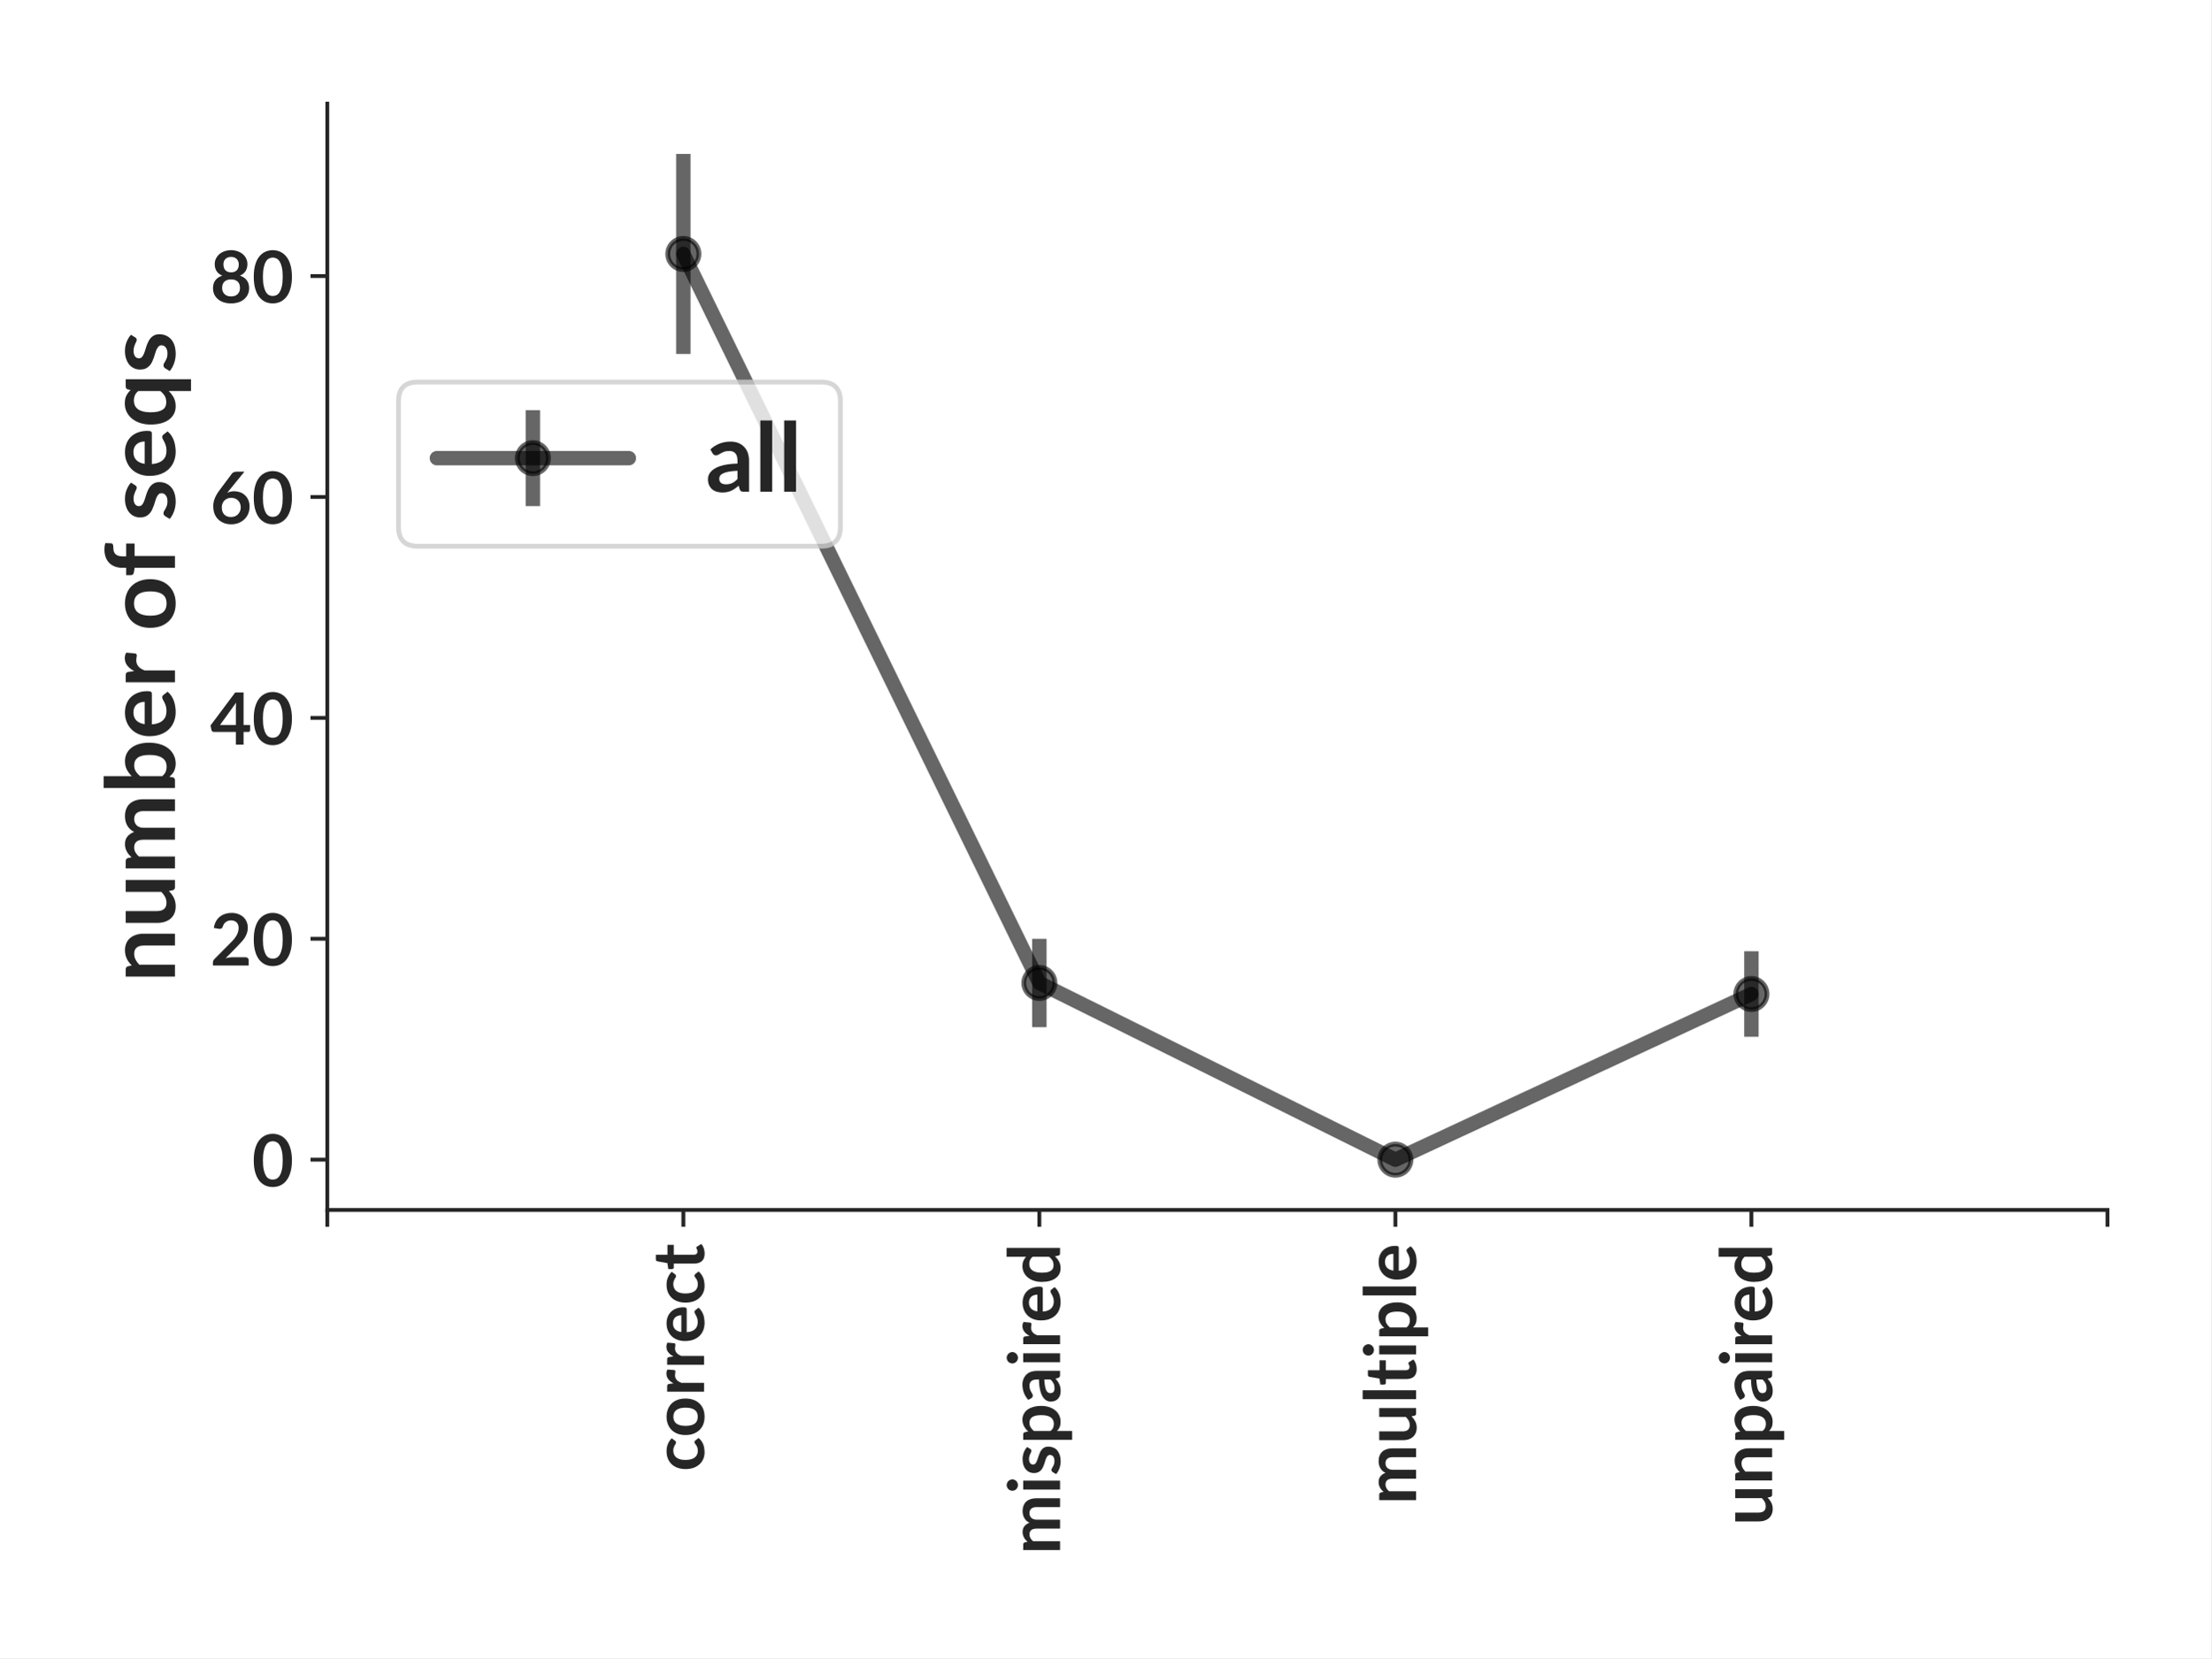
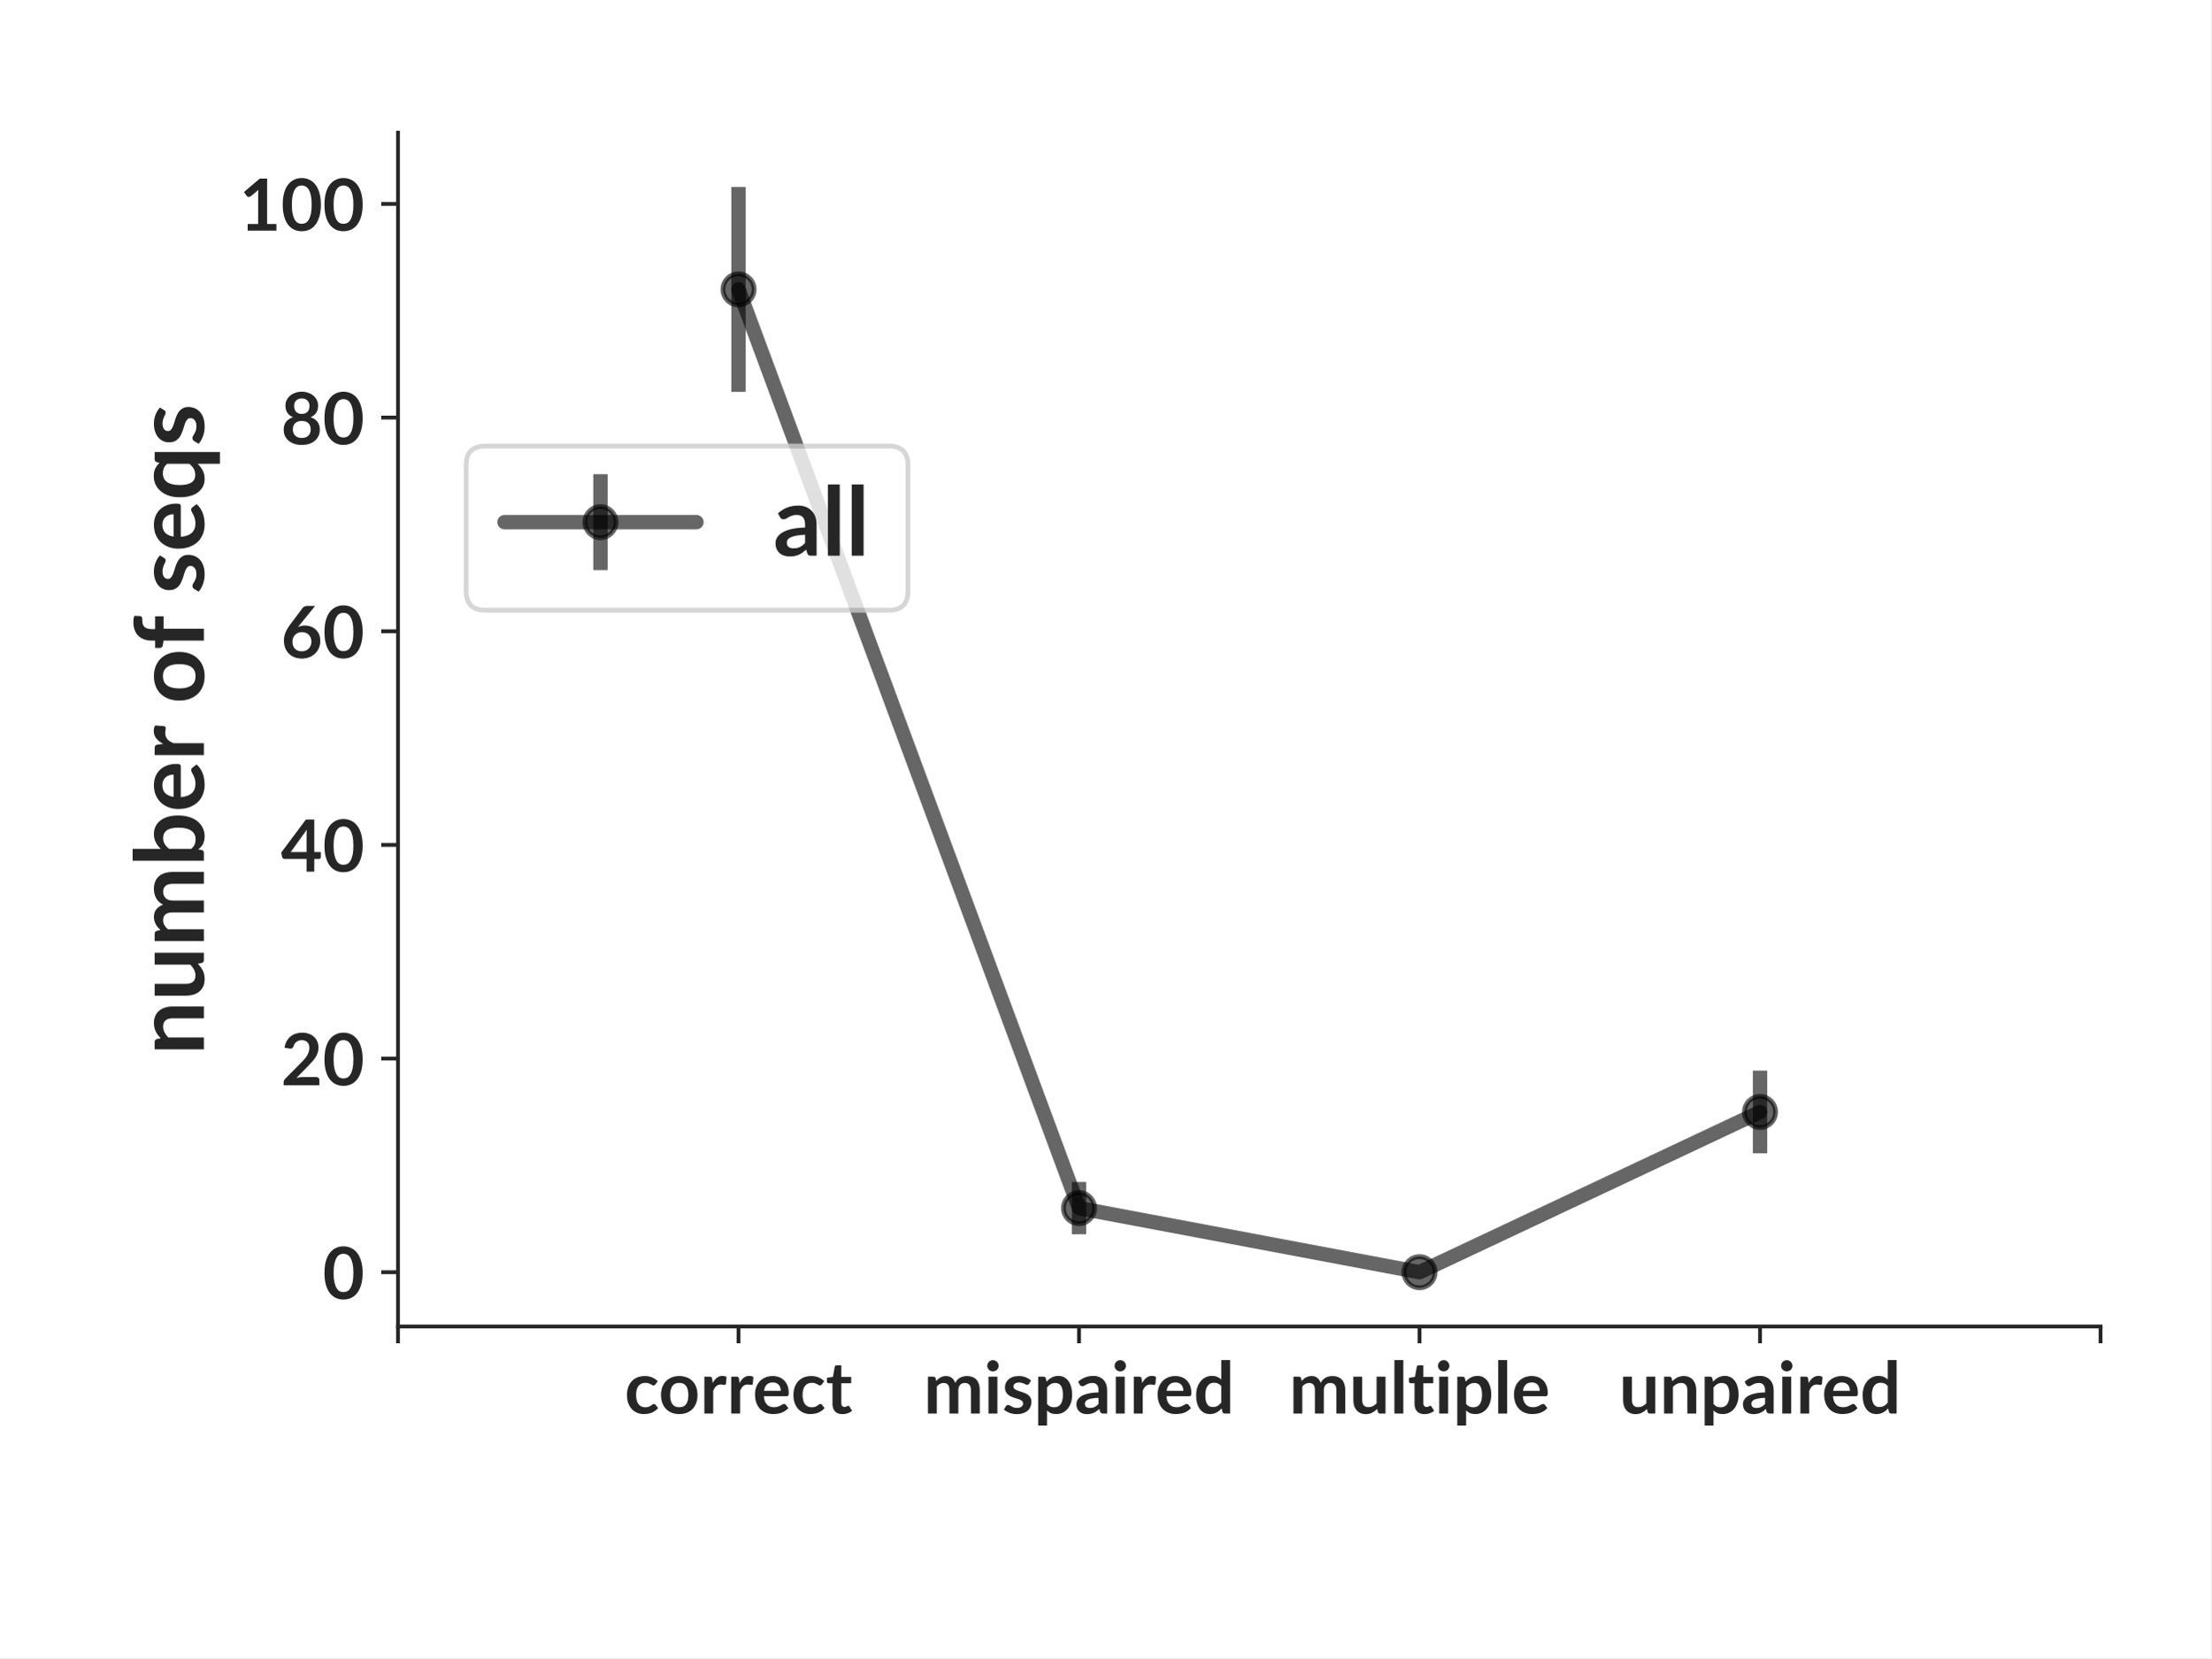
- <svg xmlns="http://www.w3.org/2000/svg" xmlns:xlink="http://www.w3.org/1999/xlink" height="345.6pt" version="1.1" viewBox="0 0 460.8 345.6" width="460.8pt">
+ <svg xmlns="http://www.w3.org/2000/svg" xmlns:xlink="http://www.w3.org/1999/xlink" width="460.8pt" height="345.6pt" viewBox="0 0 460.8 345.6" version="1.1">
  <defs>
-     <style type="text/css">*{stroke-linecap:butt;stroke-linejoin:round;}</style>
+     <style type="text/css">*{stroke-linejoin: round; stroke-linecap: butt}</style>
  </defs>
  <g id="figure_1">
    <g id="patch_1">
-       <path d="M 0 345.6  L 460.8 345.6  L 460.8 0  L 0 0  z " style="fill:#ffffff;" />
+       <path d="M 0 345.6  L 460.8 345.6  L 460.8 0  L 0 0  z " style="fill: #ffffff" />
    </g>
    <g id="axes_1">
      <g id="patch_2">
-         <path d="M 68.209 252.198  L 439.2 252.198  L 439.2 21.6  L 68.209 21.6  z " style="fill:#ffffff;" />
+         <path d="M 82.944 276.48  L 437.76 276.48  L 437.76 27.648  L 82.944 27.648  z " style="fill: #ffffff" />
      </g>
      <g id="matplotlib.axis_1">
        <g id="xtick_1">
          <g id="line2d_1">
            <defs>
-               <path d="M 0 0  L 0 3.5  " id="m0f24b925af" style="stroke:#262626;stroke-width:0.8;" />
+               <path id="m043b05d8f8" d="M 0 0  L 0 3.5  " style="stroke: #262626; stroke-width: 0.8" />
            </defs>
            <g>
-               <use style="fill:#262626;stroke:#262626;stroke-width:0.8;" x="68.209" xlink:href="#m0f24b925af" y="252.198" />
+               <use xlink:href="#m043b05d8f8" x="82.944" y="276.48" style="fill: #262626; stroke: #262626; stroke-width: 0.8" />
            </g>
          </g>
        </g>
        <g id="xtick_2">
          <g id="line2d_2">
            <g>
-               <use style="fill:#262626;stroke:#262626;stroke-width:0.8;" x="142.407" xlink:href="#m0f24b925af" y="252.198" />
+               <use xlink:href="#m043b05d8f8" x="153.907" y="276.48" style="fill: #262626; stroke: #262626; stroke-width: 0.8" />
            </g>
          </g>
          <g id="text_1">
-             <text style="fill:#262626;font-family:Lato;font-size:15px;font-stretch:normal;font-style:normal;font-weight:bold;" transform="translate(146.7235 306.7008)rotate(-90)">correct</text>
+             <text style="font-weight: 700; font-size: 15px; font-family: 'Lato'; text-anchor: middle; fill: #262626" x="153.907" y="294.625" transform="rotate(-0 153.9072 294.6245)">correct</text>
          </g>
        </g>
        <g id="xtick_3">
          <g id="line2d_3">
            <g>
-               <use style="fill:#262626;stroke:#262626;stroke-width:0.8;" x="216.606" xlink:href="#m0f24b925af" y="252.198" />
+               <use xlink:href="#m043b05d8f8" x="224.87" y="276.48" style="fill: #262626; stroke: #262626; stroke-width: 0.8" />
            </g>
          </g>
          <g id="text_2">
-             <text style="fill:#262626;font-family:Lato;font-size:15px;font-stretch:normal;font-style:normal;font-weight:bold;" transform="translate(220.9216 324)rotate(-90)">mispaired</text>
+             <text style="font-weight: 700; font-size: 15px; font-family: 'Lato'; text-anchor: middle; fill: #262626" x="224.87" y="294.625" transform="rotate(-0 224.8704 294.6245)">mispaired</text>
          </g>
        </g>
        <g id="xtick_4">
          <g id="line2d_4">
            <g>
-               <use style="fill:#262626;stroke:#262626;stroke-width:0.8;" x="290.804" xlink:href="#m0f24b925af" y="252.198" />
+               <use xlink:href="#m043b05d8f8" x="295.834" y="276.48" style="fill: #262626; stroke: #262626; stroke-width: 0.8" />
            </g>
          </g>
          <g id="text_3">
-             <text style="fill:#262626;font-family:Lato;font-size:15px;font-stretch:normal;font-style:normal;font-weight:bold;" transform="translate(295.1198 313.5961)rotate(-90)">multiple</text>
+             <text style="font-weight: 700; font-size: 15px; font-family: 'Lato'; text-anchor: middle; fill: #262626" x="295.834" y="294.625" transform="rotate(-0 295.8336 294.6245)">multiple</text>
          </g>
        </g>
        <g id="xtick_5">
          <g id="line2d_5">
            <g>
-               <use style="fill:#262626;stroke:#262626;stroke-width:0.8;" x="365.002" xlink:href="#m0f24b925af" y="252.198" />
+               <use xlink:href="#m043b05d8f8" x="366.797" y="276.48" style="fill: #262626; stroke: #262626; stroke-width: 0.8" />
            </g>
          </g>
          <g id="text_4">
-             <text style="fill:#262626;font-family:Lato;font-size:15px;font-stretch:normal;font-style:normal;font-weight:bold;" transform="translate(369.3179 317.9555)rotate(-90)">unpaired</text>
+             <text style="font-weight: 700; font-size: 15px; font-family: 'Lato'; text-anchor: middle; fill: #262626" x="366.797" y="294.625" transform="rotate(-0 366.7968 294.6245)">unpaired</text>
          </g>
        </g>
        <g id="xtick_6">
          <g id="line2d_6">
            <g>
-               <use style="fill:#262626;stroke:#262626;stroke-width:0.8;" x="439.2" xlink:href="#m0f24b925af" y="252.198" />
+               <use xlink:href="#m043b05d8f8" x="437.76" y="276.48" style="fill: #262626; stroke: #262626; stroke-width: 0.8" />
            </g>
          </g>
        </g>
      </g>
      <g id="matplotlib.axis_2">
        <g id="ytick_1">
          <g id="line2d_7">
            <defs>
-               <path d="M 0 0  L -3.5 0  " id="m874722bcc2" style="stroke:#262626;stroke-width:0.8;" />
+               <path id="m1f89df75e1" d="M 0 0  L -3.5 0  " style="stroke: #262626; stroke-width: 0.8" />
            </defs>
            <g>
-               <use style="fill:#262626;stroke:#262626;stroke-width:0.8;" x="68.209" xlink:href="#m874722bcc2" y="241.716" />
+               <use xlink:href="#m1f89df75e1" x="82.944" y="265.169" style="fill: #262626; stroke: #262626; stroke-width: 0.8" />
            </g>
          </g>
          <g id="text_5">
-             <text style="fill:#262626;font-family:Lato;font-size:15px;font-stretch:normal;font-style:normal;font-weight:bold;text-anchor:end;" transform="rotate(-0, 61.20938, 247.2882)" x="61.209" y="247.288">0</text>
+             <text style="font-weight: 700; font-size: 15px; font-family: 'Lato'; text-anchor: end; fill: #262626" x="75.944" y="270.742" transform="rotate(-0 75.944 270.7417)">0</text>
          </g>
        </g>
        <g id="ytick_2">
          <g id="line2d_8">
            <g>
-               <use style="fill:#262626;stroke:#262626;stroke-width:0.8;" x="68.209" xlink:href="#m874722bcc2" y="195.671" />
+               <use xlink:href="#m1f89df75e1" x="82.944" y="220.636" style="fill: #262626; stroke: #262626; stroke-width: 0.8" />
            </g>
          </g>
          <g id="text_6">
-             <text style="fill:#262626;font-family:Lato;font-size:15px;font-stretch:normal;font-style:normal;font-weight:bold;text-anchor:end;" transform="rotate(-0, 61.20938, 201.2428)" x="61.209" y="201.243">20</text>
+             <text style="font-weight: 700; font-size: 15px; font-family: 'Lato'; text-anchor: end; fill: #262626" x="75.944" y="226.208" transform="rotate(-0 75.944 226.2084)">20</text>
          </g>
        </g>
        <g id="ytick_3">
          <g id="line2d_9">
            <g>
-               <use style="fill:#262626;stroke:#262626;stroke-width:0.8;" x="68.209" xlink:href="#m874722bcc2" y="149.625" />
+               <use xlink:href="#m1f89df75e1" x="82.944" y="176.103" style="fill: #262626; stroke: #262626; stroke-width: 0.8" />
            </g>
          </g>
          <g id="text_7">
-             <text style="fill:#262626;font-family:Lato;font-size:15px;font-stretch:normal;font-style:normal;font-weight:bold;text-anchor:end;" transform="rotate(-0, 61.20938, 155.1973)" x="61.209" y="155.197">40</text>
+             <text style="font-weight: 700; font-size: 15px; font-family: 'Lato'; text-anchor: end; fill: #262626" x="75.944" y="181.675" transform="rotate(-0 75.944 181.675)">40</text>
          </g>
        </g>
        <g id="ytick_4">
          <g id="line2d_10">
            <g>
-               <use style="fill:#262626;stroke:#262626;stroke-width:0.8;" x="68.209" xlink:href="#m874722bcc2" y="103.58" />
+               <use xlink:href="#m1f89df75e1" x="82.944" y="131.569" style="fill: #262626; stroke: #262626; stroke-width: 0.8" />
            </g>
          </g>
          <g id="text_8">
-             <text style="fill:#262626;font-family:Lato;font-size:15px;font-stretch:normal;font-style:normal;font-weight:bold;text-anchor:end;" transform="rotate(-0, 61.20938, 109.1519)" x="61.209" y="109.152">60</text>
+             <text style="font-weight: 700; font-size: 15px; font-family: 'Lato'; text-anchor: end; fill: #262626" x="75.944" y="137.142" transform="rotate(-0 75.944 137.1416)">60</text>
          </g>
        </g>
        <g id="ytick_5">
          <g id="line2d_11">
            <g>
-               <use style="fill:#262626;stroke:#262626;stroke-width:0.8;" x="68.209" xlink:href="#m874722bcc2" y="57.534" />
+               <use xlink:href="#m1f89df75e1" x="82.944" y="87.036" style="fill: #262626; stroke: #262626; stroke-width: 0.8" />
            </g>
          </g>
          <g id="text_9">
-             <text style="fill:#262626;font-family:Lato;font-size:15px;font-stretch:normal;font-style:normal;font-weight:bold;text-anchor:end;" transform="rotate(-0, 61.20938, 63.10648)" x="61.209" y="63.106">80</text>
+             <text style="font-weight: 700; font-size: 15px; font-family: 'Lato'; text-anchor: end; fill: #262626" x="75.944" y="92.608" transform="rotate(-0 75.944 92.60828)">80</text>
          </g>
        </g>
-         <g id="text_10">
-           <text style="fill:#262626;font-family:Lato;font-size:20px;font-stretch:normal;font-style:normal;font-weight:bold;text-anchor:middle;" transform="rotate(-90, 36.45938, 136.8988)" x="36.459" y="136.899">number of seqs</text>
+         <g id="ytick_6">
+           <g id="line2d_12">
+             <g>
+               <use xlink:href="#m1f89df75e1" x="82.944" y="42.503" style="fill: #262626; stroke: #262626; stroke-width: 0.8" />
+             </g>
+           </g>
+           <g id="text_10">
+             <text style="font-weight: 700; font-size: 15px; font-family: 'Lato'; text-anchor: end; fill: #262626" x="75.944" y="48.075" transform="rotate(-0 75.944 48.07492)">100</text>
+           </g>
+         </g>
+         <g id="text_11">
+           <text style="font-weight: 700; font-size: 20px; font-family: 'Lato'; text-anchor: middle; fill: #262626" x="42.494" y="152.064" transform="rotate(-90 42.494 152.064)">number of seqs</text>
        </g>
      </g>
      <g id="LineCollection_1">
-         <path clip-path="url(#p9a5a39ab54)" d="M 142.407 73.778  L 142.407 32.082  " style="fill:none;stroke:#000000;stroke-opacity:0.6;stroke-width:3;" />
-         <path clip-path="url(#p9a5a39ab54)" d="M 216.606 214.089  L 216.606 195.671  " style="fill:none;stroke:#000000;stroke-opacity:0.6;stroke-width:3;" />
-         <path clip-path="url(#p9a5a39ab54)" d="M 290.804 241.716  L 290.804 241.716  " style="fill:none;stroke:#000000;stroke-opacity:0.6;stroke-width:3;" />
-         <path clip-path="url(#p9a5a39ab54)" d="M 365.002 216.099  L 365.002 198.265  " style="fill:none;stroke:#000000;stroke-opacity:0.6;stroke-width:3;" />
+         <path d="M 153.907 81.673  L 153.907 38.959  " clip-path="url(#p48be65eff3)" style="fill: none; stroke: #000000; stroke-opacity: 0.6; stroke-width: 3" />
+         <path d="M 224.87 257.264  L 224.87 246.355  " clip-path="url(#p48be65eff3)" style="fill: none; stroke: #000000; stroke-opacity: 0.6; stroke-width: 3" />
+         <path d="M 295.834 265.169  L 295.834 265.169  " clip-path="url(#p48be65eff3)" style="fill: none; stroke: #000000; stroke-opacity: 0.6; stroke-width: 3" />
+         <path d="M 366.797 240.393  L 366.797 223.146  " clip-path="url(#p48be65eff3)" style="fill: none; stroke: #000000; stroke-opacity: 0.6; stroke-width: 3" />
      </g>
-       <g id="line2d_12">
-         <path clip-path="url(#p9a5a39ab54)" d="M 142.407 52.93  L 216.606 204.88  L 290.804 241.716  L 365.002 207.182  " style="fill:none;stroke:#000000;stroke-linecap:round;stroke-opacity:0.6;stroke-width:3;" />
+       <g id="line2d_13">
+         <path d="M 153.907 60.316  L 224.87 251.809  L 295.834 265.169  L 366.797 231.769  " clip-path="url(#p48be65eff3)" style="fill: none; stroke: #000000; stroke-opacity: 0.6; stroke-width: 3; stroke-linecap: round" />
        <defs>
-           <path d="M 0 3.25  C 0.862 3.25 1.689 2.908 2.298 2.298  C 2.908 1.689 3.25 0.862 3.25 0  C 3.25 -0.862 2.908 -1.689 2.298 -2.298  C 1.689 -2.908 0.862 -3.25 0 -3.25  C -0.862 -3.25 -1.689 -2.908 -2.298 -2.298  C -2.908 -1.689 -3.25 -0.862 -3.25 0  C -3.25 0.862 -2.908 1.689 -2.298 2.298  C -1.689 2.908 -0.862 3.25 0 3.25  z " id="mb936f38873" style="stroke:#000000;stroke-opacity:0.6;" />
+           <path id="m5e85e18e44" d="M 0 3.25  C 0.862 3.25 1.689 2.908 2.298 2.298  C 2.908 1.689 3.25 0.862 3.25 0  C 3.25 -0.862 2.908 -1.689 2.298 -2.298  C 1.689 -2.908 0.862 -3.25 0 -3.25  C -0.862 -3.25 -1.689 -2.908 -2.298 -2.298  C -2.908 -1.689 -3.25 -0.862 -3.25 0  C -3.25 0.862 -2.908 1.689 -2.298 2.298  C -1.689 2.908 -0.862 3.25 0 3.25  z " style="stroke: #000000; stroke-opacity: 0.6" />
        </defs>
-         <g clip-path="url(#p9a5a39ab54)">
-           <use style="fill-opacity:0.6;stroke:#000000;stroke-opacity:0.6;" x="142.407" xlink:href="#mb936f38873" y="52.93" />
-           <use style="fill-opacity:0.6;stroke:#000000;stroke-opacity:0.6;" x="216.606" xlink:href="#mb936f38873" y="204.88" />
-           <use style="fill-opacity:0.6;stroke:#000000;stroke-opacity:0.6;" x="290.804" xlink:href="#mb936f38873" y="241.716" />
-           <use style="fill-opacity:0.6;stroke:#000000;stroke-opacity:0.6;" x="365.002" xlink:href="#mb936f38873" y="207.182" />
+         <g clip-path="url(#p48be65eff3)">
+           <use xlink:href="#m5e85e18e44" x="153.907" y="60.316" style="fill-opacity: 0.6; stroke: #000000; stroke-opacity: 0.6" />
+           <use xlink:href="#m5e85e18e44" x="224.87" y="251.809" style="fill-opacity: 0.6; stroke: #000000; stroke-opacity: 0.6" />
+           <use xlink:href="#m5e85e18e44" x="295.834" y="265.169" style="fill-opacity: 0.6; stroke: #000000; stroke-opacity: 0.6" />
+           <use xlink:href="#m5e85e18e44" x="366.797" y="231.769" style="fill-opacity: 0.6; stroke: #000000; stroke-opacity: 0.6" />
        </g>
      </g>
      <g id="patch_3">
-         <path d="M 68.209 252.198  L 68.209 21.6  " style="fill:none;stroke:#262626;stroke-linecap:square;stroke-linejoin:miter;stroke-width:0.8;" />
+         <path d="M 82.944 276.48  L 82.944 27.648  " style="fill: none; stroke: #262626; stroke-width: 0.8; stroke-linejoin: miter; stroke-linecap: square" />
      </g>
      <g id="patch_4">
-         <path d="M 68.209 252.198  L 439.2 252.198  " style="fill:none;stroke:#262626;stroke-linecap:square;stroke-linejoin:miter;stroke-width:0.8;" />
+         <path d="M 82.944 276.48  L 437.76 276.48  " style="fill: none; stroke: #262626; stroke-width: 0.8; stroke-linejoin: miter; stroke-linecap: square" />
      </g>
      <g id="legend_1">
        <g id="patch_5">
-           <path d="M 87.049 113.839  L 171.137 113.839  Q 175.137 113.839 175.137 109.839  L 175.137 83.63  Q 175.137 79.63 171.137 79.63  L 87.049 79.63  Q 83.049 79.63 83.049 83.63  L 83.049 109.839  Q 83.049 113.839 87.049 113.839  z " style="fill:#ffffff;opacity:0.8;stroke:#cccccc;stroke-linejoin:miter;" />
+           <path d="M 101.137 127.181  L 185.224 127.181  Q 189.224 127.181 189.224 123.181  L 189.224 96.971  Q 189.224 92.971 185.224 92.971  L 101.137 92.971  Q 97.137 92.971 97.137 96.971  L 97.137 123.181  Q 97.137 127.181 101.137 127.181  z " style="fill: #ffffff; opacity: 0.8; stroke: #cccccc; stroke-linejoin: miter" />
        </g>
        <g id="LineCollection_2">
-           <path d="M 111.049 105.489  L 111.049 85.489  " style="fill:none;stroke:#000000;stroke-opacity:0.6;stroke-width:3;" />
-         </g>
-         <g id="line2d_13">
-           <path d="M 91.049 95.489  L 131.049 95.489  " style="fill:none;stroke:#000000;stroke-linecap:round;stroke-opacity:0.6;stroke-width:3;" />
+           <path d="M 125.137 118.831  L 125.137 98.831  " style="fill: none; stroke: #000000; stroke-opacity: 0.6; stroke-width: 3" />
        </g>
        <g id="line2d_14">
+           <path d="M 105.137 108.831  L 145.137 108.831  " style="fill: none; stroke: #000000; stroke-opacity: 0.6; stroke-width: 3; stroke-linecap: round" />
+         </g>
+         <g id="line2d_15">
          <g>
-             <use style="fill-opacity:0.6;stroke:#000000;stroke-opacity:0.6;" x="111.049" xlink:href="#mb936f38873" y="95.489" />
+             <use xlink:href="#m5e85e18e44" x="125.137" y="108.831" style="fill-opacity: 0.6; stroke: #000000; stroke-opacity: 0.6" />
          </g>
        </g>
-         <g id="text_11">
-           <text style="fill:#262626;font-family:Lato;font-size:20px;font-stretch:normal;font-style:normal;font-weight:bold;text-anchor:start;" transform="rotate(-0, 147.049, 102.4891)" x="147.049" y="102.489">all</text>
+         <g id="text_12">
+           <text style="font-weight: 700; font-size: 20px; font-family: 'Lato'; text-anchor: start; fill: #262626" x="161.137" y="115.831" transform="rotate(-0 161.1366 115.8308)">all</text>
        </g>
      </g>
    </g>
  </g>
  <defs>
-     <clipPath id="p9a5a39ab54">
-       <rect height="230.598" width="370.991" x="68.209" y="21.6" />
+     <clipPath id="p48be65eff3">
+       <rect x="82.944" y="27.648" width="354.816" height="248.832" />
    </clipPath>
  </defs>
</svg>
